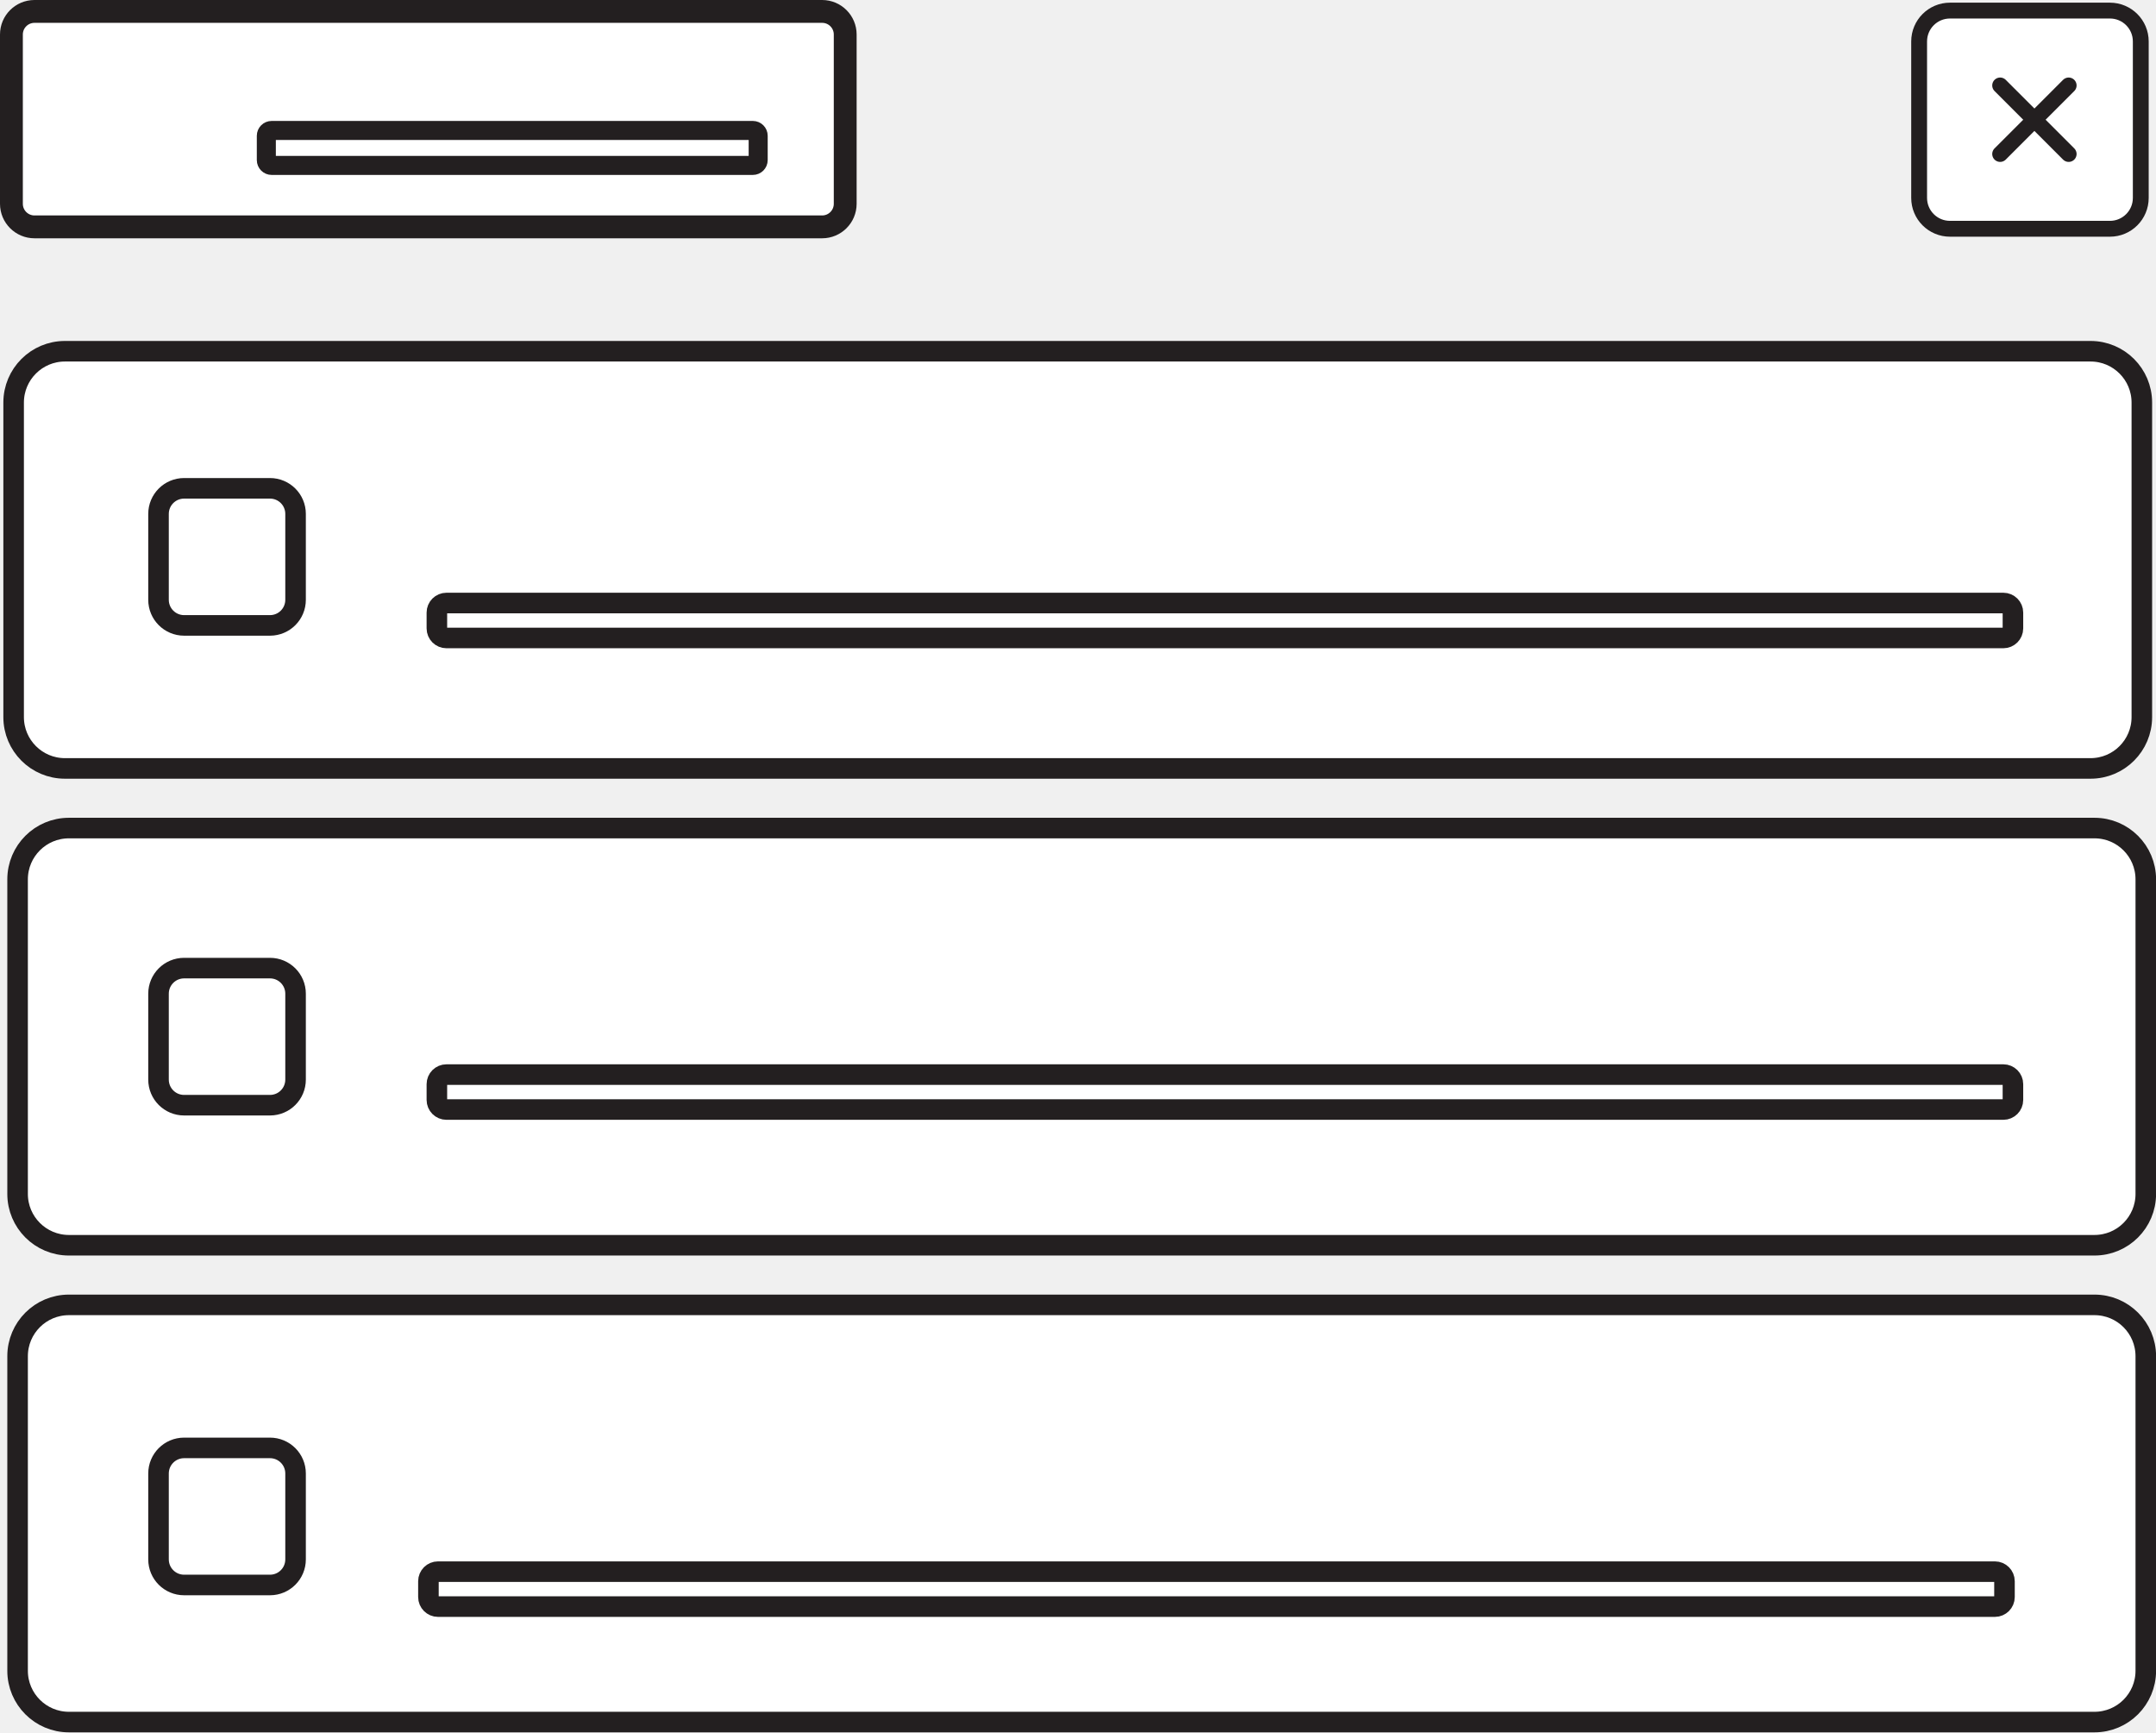
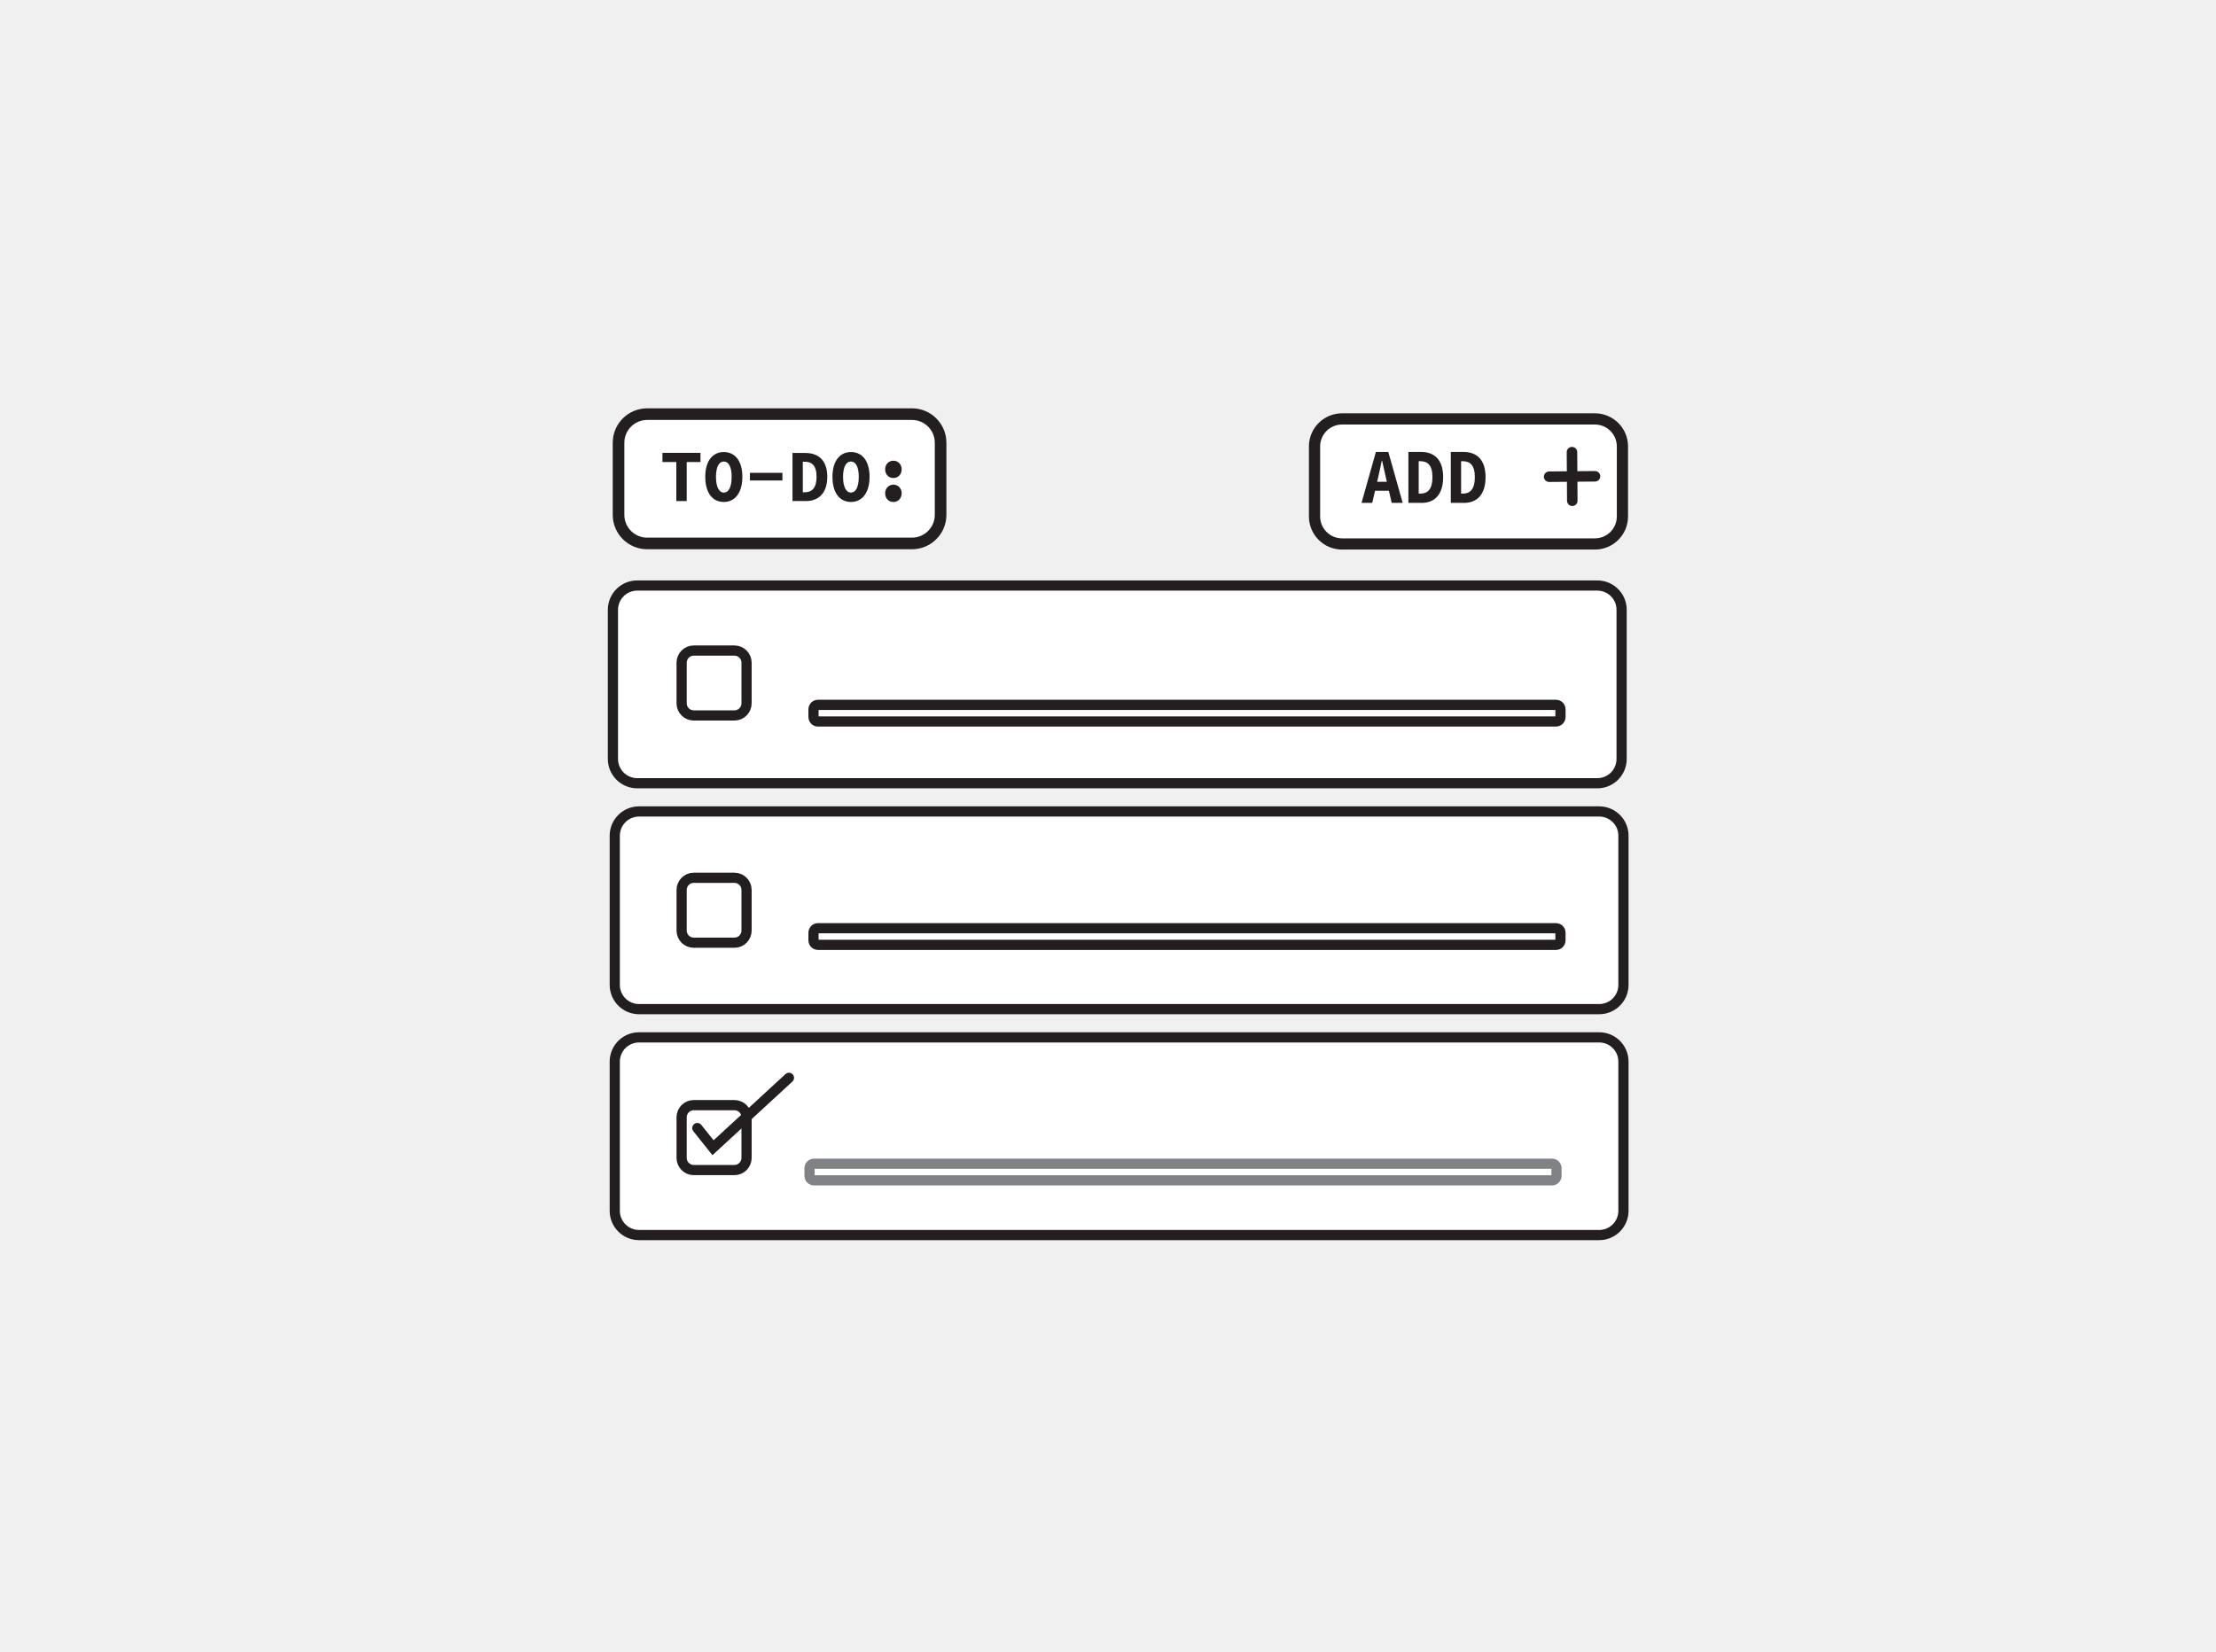
- <svg xmlns="http://www.w3.org/2000/svg" id="Layer_1" data-name="Layer 1" viewBox="0 0 283.17 227.47">
+ <svg xmlns="http://www.w3.org/2000/svg" id="Layer_1" data-name="Layer 1" viewBox="0 0 217.43 162.05">
  <defs>
    <style>
-       .cls-1 {
-         stroke-width: 2.5px;
+       .cls-1, .cls-2 {
+         fill: none;
      }

-       .cls-1, .cls-2, .cls-3, .cls-4 {
+       .cls-1, .cls-3 {
+         stroke-width: 0px;
+       }
+ 
+       .cls-4 {
+         stroke-width: 1.14px;
+       }
+ 
+       .cls-4, .cls-5 {
+         stroke-linejoin: round;
+       }
+ 
+       .cls-4, .cls-5, .cls-2, .cls-6, .cls-7 {
+         stroke: #231f20;
+       }
+ 
+       .cls-4, .cls-5, .cls-6, .cls-8, .cls-7 {
+         fill: #fff;
+       }
+ 
+       .cls-5 {
+         stroke-width: 1.1px;
+       }
+ 
+       .cls-2, .cls-6 {
+         stroke-linecap: round;
+       }
+ 
+       .cls-2, .cls-6, .cls-8, .cls-7 {
        stroke-miterlimit: 10;
      }

-       .cls-1, .cls-2, .cls-3, .cls-4, .cls-5 {
-         fill: #fff;
-         stroke: #231f20;
+       .cls-6 {
+         stroke-width: 1.03px;
      }

-       .cls-2 {
-         stroke-width: 2.7px;
+       .cls-8 {
+         stroke: #808285;
      }

      .cls-3 {
-         stroke-linecap: round;
-       }
- 
-       .cls-3, .cls-5 {
-         stroke-width: 2.08px;
-       }
- 
-       .cls-4 {
-         stroke-width: 3px;
-       }
- 
-       .cls-5 {
-         stroke-linejoin: round;
+         fill: #231f20;
      }
    </style>
  </defs>
-   <rect class="cls-2" x="1.79" y="46.12" width="279.52" height="54.78" rx="6.74" ry="6.74" />
-   <rect class="cls-4" x="1.5" y="1.5" width="109.51" height="28.29" rx="3.03" ry="3.03" />
-   <rect class="cls-2" x="2.31" y="108.73" width="279.52" height="54.78" rx="6.74" ry="6.74" />
-   <rect class="cls-2" x="2.31" y="171.34" width="279.52" height="54.78" rx="6.74" ry="6.74" />
-   <rect class="cls-2" x="20.82" y="64.12" width="18" height="18" rx="3.36" ry="3.36" />
-   <rect class="cls-2" x="20.82" y="127.12" width="18" height="18" rx="3.36" ry="3.36" />
-   <rect class="cls-2" x="20.82" y="190.12" width="18" height="18" rx="3.36" ry="3.36" />
-   <rect class="cls-2" x="57.38" y="79.18" width="207" height="4.59" rx="1.26" ry="1.26" />
-   <rect class="cls-1" x="34.98" y="17.13" width="64.6" height="4.59" rx=".7" ry=".7" />
-   <rect class="cls-2" x="57.38" y="141.1" width="207" height="4.59" rx="1.26" ry="1.26" />
-   <rect class="cls-2" x="56.27" y="206.37" width="207" height="4.59" rx="1.26" ry="1.26" />
-   <rect class="cls-5" x="252.06" y="1.39" width="29.11" height="28.65" rx="4.05" ry="4.05" />
-   <line class="cls-3" x1="271.7" y1="11.22" x2="262.7" y2="20.22" />
-   <line class="cls-3" x1="271.7" y1="20.22" x2="262.7" y2="11.22" />
+   <rect class="cls-7" x="60.14" y="57.46" width="98.97" height="19.4" rx="2.38" ry="2.38" />
+   <rect class="cls-7" x="60.32" y="79.63" width="98.97" height="19.4" rx="2.38" ry="2.38" />
+   <rect class="cls-7" x="60.32" y="101.8" width="98.97" height="19.4" rx="2.38" ry="2.38" />
+   <rect class="cls-7" x="66.88" y="63.84" width="6.37" height="6.37" rx="1.19" ry="1.19" />
+   <rect class="cls-7" x="66.88" y="86.14" width="6.37" height="6.37" rx="1.19" ry="1.19" />
+   <rect class="cls-7" x="66.88" y="108.45" width="6.37" height="6.37" rx="1.19" ry="1.19" />
+   <rect class="cls-7" x="79.82" y="69.17" width="73.29" height="1.63" rx=".44" ry=".44" />
+   <rect class="cls-7" x="79.82" y="91.09" width="73.29" height="1.63" rx=".44" ry=".44" />
+   <rect class="cls-8" x="79.43" y="114.2" width="73.29" height="1.63" rx=".44" ry=".44" />
+   <rect class="cls-5" x="128.98" y="41.11" width="30.21" height="12.27" rx="2.7" ry="2.7" />
+   <rect class="cls-4" x="60.69" y="40.64" width="31.6" height="12.69" rx="2.81" ry="2.81" />
+   <line class="cls-6" x1="154.24" y1="44.37" x2="154.27" y2="49.14" />
+   <line class="cls-6" x1="156.5" y1="46.74" x2="152" y2="46.78" />
+   <rect class="cls-1" width="217.43" height="162.05" rx="11.55" ry="11.55" />
+   <g>
+     <path class="cls-3" d="M66.35,45.34h-1.35v-.9h3.73v.9h-1.35v3.83h-1.02v-3.83Z" />
+     <path class="cls-3" d="M69.2,46.79c0-1.58.74-2.43,1.82-2.43s1.82.85,1.82,2.43-.74,2.47-1.82,2.47-1.82-.85-1.82-2.47ZM71.79,46.79c0-.98-.3-1.5-.77-1.5s-.77.52-.77,1.5.3,1.55.77,1.55.77-.53.77-1.55Z" />
+     <path class="cls-3" d="M73.58,46.4h3.19v.75h-3.19v-.75Z" />
+     <path class="cls-3" d="M77.75,44.45h1.25c1.31,0,2.17.72,2.17,2.34s-.86,2.38-2.11,2.38h-1.3v-4.72ZM78.94,48.31c.7,0,1.18-.39,1.18-1.52s-.48-1.48-1.18-1.48h-.17v3h.17Z" />
+     <path class="cls-3" d="M81.68,46.79c0-1.58.74-2.43,1.82-2.43s1.82.85,1.82,2.43-.74,2.47-1.82,2.47-1.82-.85-1.82-2.47ZM84.26,46.79c0-.98-.3-1.5-.77-1.5s-.77.52-.77,1.5.3,1.55.77,1.55.77-.53.77-1.55Z" />
+     <path class="cls-3" d="M86.85,46.06c0-.47.33-.85.81-.85s.81.38.81.85-.33.85-.81.85-.81-.37-.81-.85ZM86.85,48.41c0-.47.33-.85.81-.85s.81.38.81.85-.33.85-.81.85-.81-.37-.81-.85Z" />
+   </g>
+   <g>
+     <path class="cls-3" d="M135,44.35h1.22l1.41,5h-1.08l-.58-2.53c-.12-.5-.25-1.08-.36-1.61h-.03c-.11.53-.24,1.11-.35,1.61l-.59,2.53h-1.05l1.41-5ZM134.52,47.28h2.16v.88h-2.16v-.88Z" />
+     <path class="cls-3" d="M138.18,44.35h1.25c1.31,0,2.17.76,2.17,2.48s-.86,2.52-2.11,2.52h-1.3v-5ZM139.37,48.44c.7,0,1.18-.42,1.18-1.61s-.48-1.57-1.18-1.57h-.17v3.18h.17Z" />
+     <path class="cls-3" d="M142.34,44.35h1.25c1.31,0,2.17.76,2.17,2.48s-.86,2.52-2.11,2.52h-1.3v-5ZM143.53,48.44c.7,0,1.18-.42,1.18-1.61s-.48-1.57-1.18-1.57h-.17v3.18h.17Z" />
+   </g>
+   <polyline class="cls-2" points="68.42 110.7 69.96 112.63 77.41 105.77" />
</svg>
